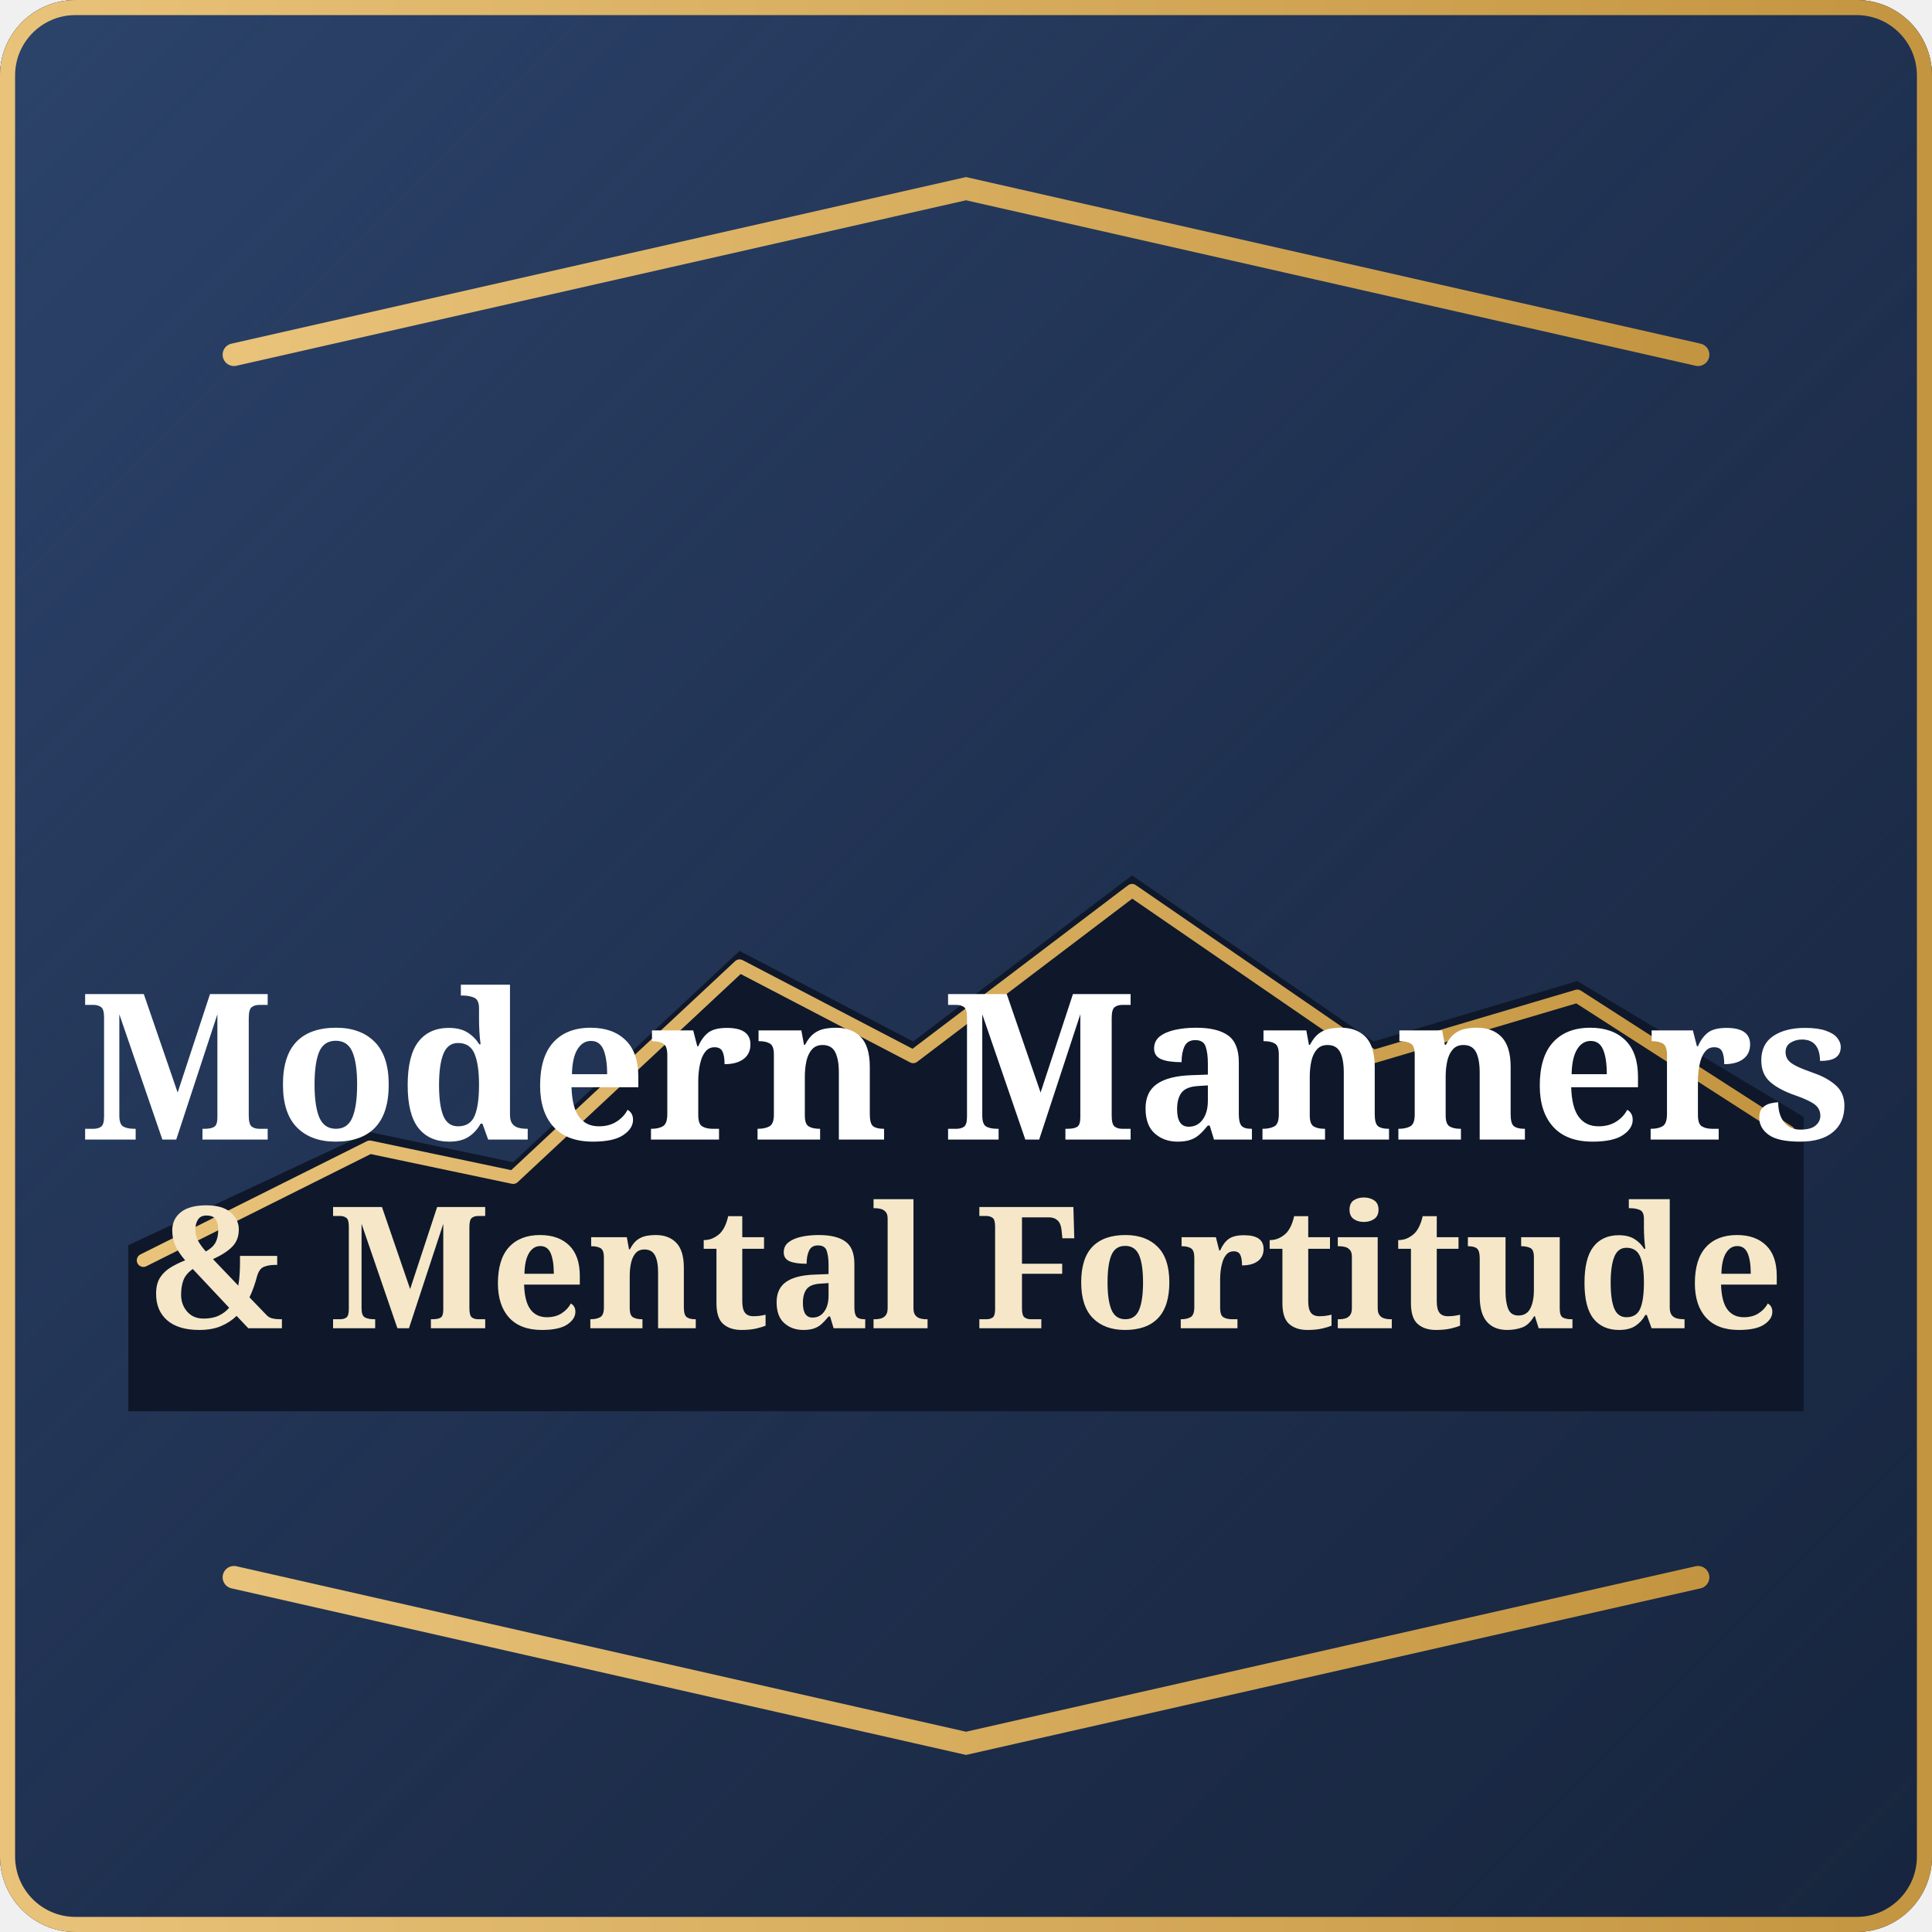
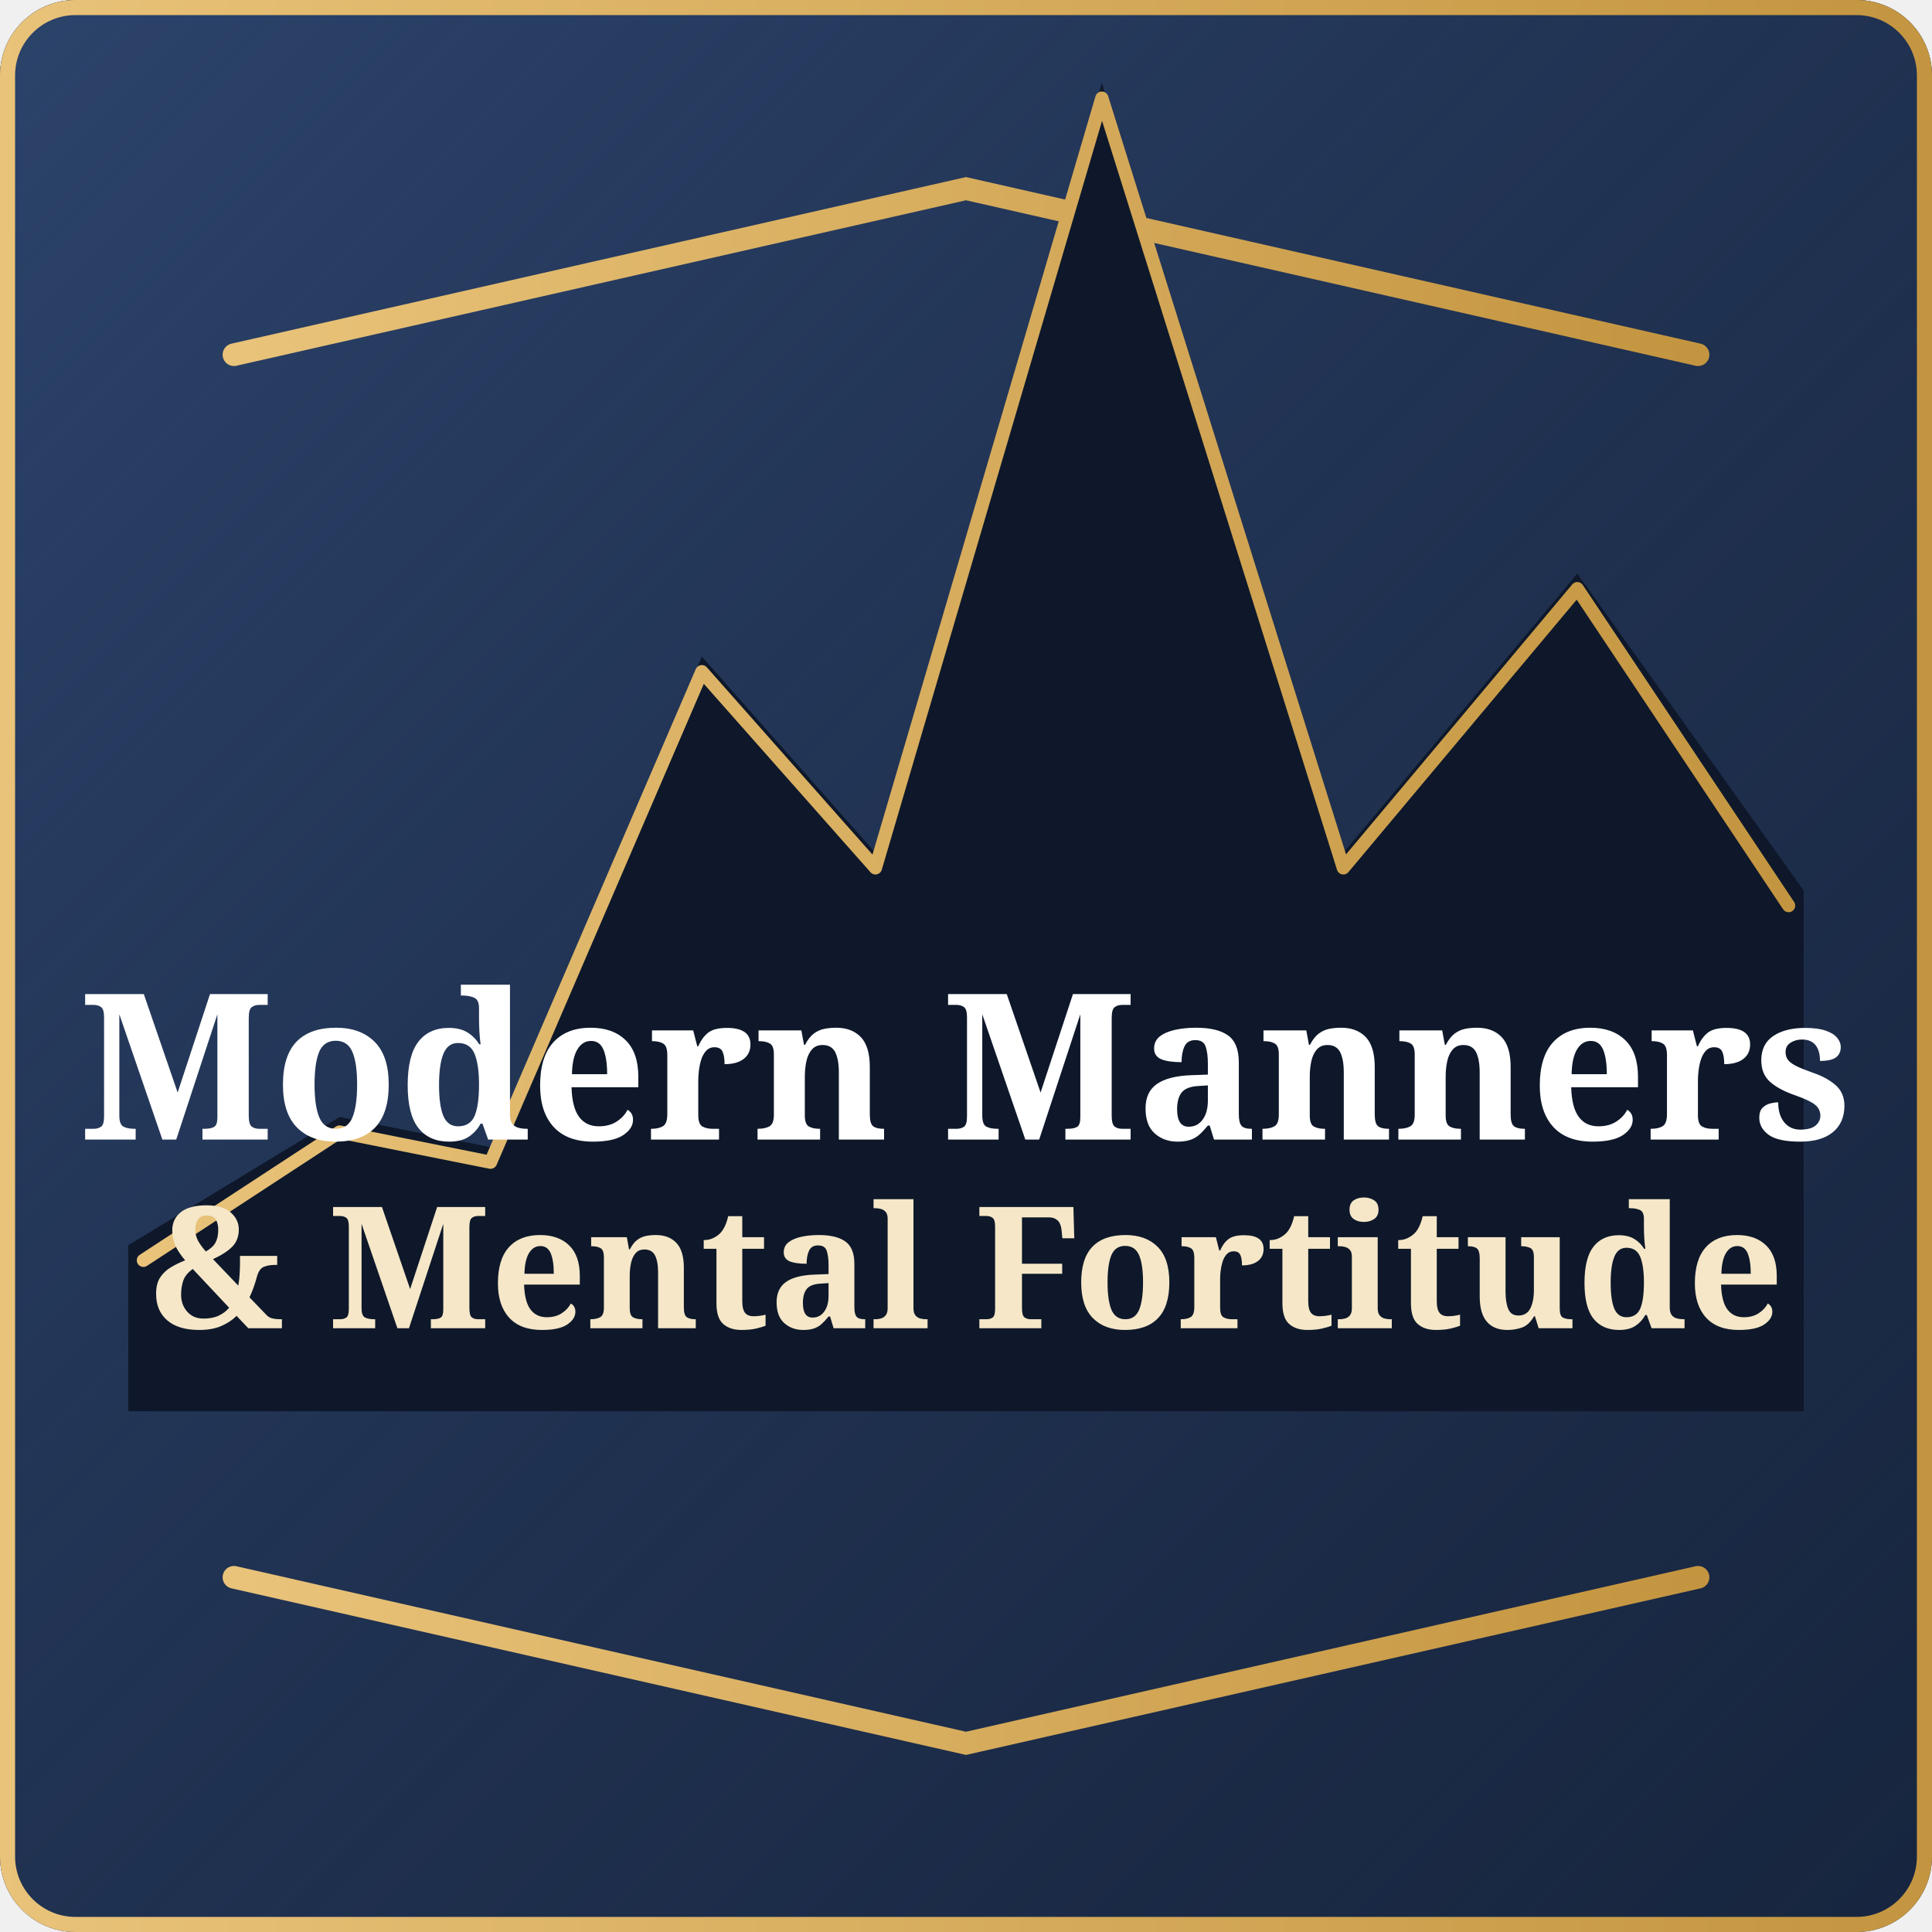
<svg xmlns="http://www.w3.org/2000/svg" width="512" height="512" viewBox="0 0 512 512" fill="none" role="img" aria-label="Modern Manners and Mental Fortitude logo" preserveAspectRatio="xMidYMid meet">
  <defs>
    <linearGradient id="bg" x1="0" y1="0" x2="1" y2="1">
      <stop offset="0" stop-color="#223456" />
      <stop offset="1" stop-color="#17253E" />
    </linearGradient>
    <linearGradient id="glow" x1="0" y1="0" x2="1" y2="1">
      <stop offset="0" stop-color="#2D456D" stop-opacity="0.9" />
      <stop offset="1" stop-color="#1B2A45" stop-opacity="0.05" />
    </linearGradient>
    <linearGradient id="gold" x1="0" y1="0" x2="1" y2="0">
      <stop offset="0" stop-color="#E9C37A" />
      <stop offset="1" stop-color="#C49540" />
    </linearGradient>
  </defs>
  <rect x="0" y="0" width="512" height="512" rx="20" fill="url(#bg)" />
  <rect x="0" y="0" width="512" height="512" rx="20" fill="url(#glow)" />
  <rect x="2" y="2" width="508" height="508" rx="18" stroke="url(#gold)" stroke-width="4" />
  <path d="M62 94 L256 50 L450 94" stroke="url(#gold)" stroke-width="6" stroke-linecap="round" />
  <path d="M62 418 L256 462 L450 418" stroke="url(#gold)" stroke-width="6" stroke-linecap="round" />
-   <path d="M34 330 L98 300 L136 308 L196 252 L242 276 L300 232 L364 276 L418 260 L478 296 L478 374 L34 374 Z" fill="#0E182A" />
-   <path d="M38 334 L98 304 L136 312 L196 256 L242 280 L300 236 L364 280 L418 264 L474 300" stroke="url(#gold)" stroke-width="3.5" stroke-linecap="round" stroke-linejoin="round" />
+   <path d="M34 330 L90 296 L130 304 L186 174 L232 226 L292 22 L356 226 L418 152 L478 236 L478 374 L34 374 Z" fill="#0E182A" />
+   <path d="M38 334 L90 300 L130 308 L186 178 L232 230 L292 26 L356 230 L418 156 L474 240" stroke="url(#gold)" stroke-width="3.5" stroke-linecap="round" stroke-linejoin="round" />
  <text x="256" y="302" text-anchor="middle" font-family="Playfair Display, Georgia, serif" font-size="54" font-weight="700" fill="#FFFFFF">Modern Manners</text>
  <text x="256" y="352" text-anchor="middle" font-family="Playfair Display, Georgia, serif" font-size="45" font-weight="700" fill="#F5E7C8">&amp; Mental Fortitude</text>
</svg>
